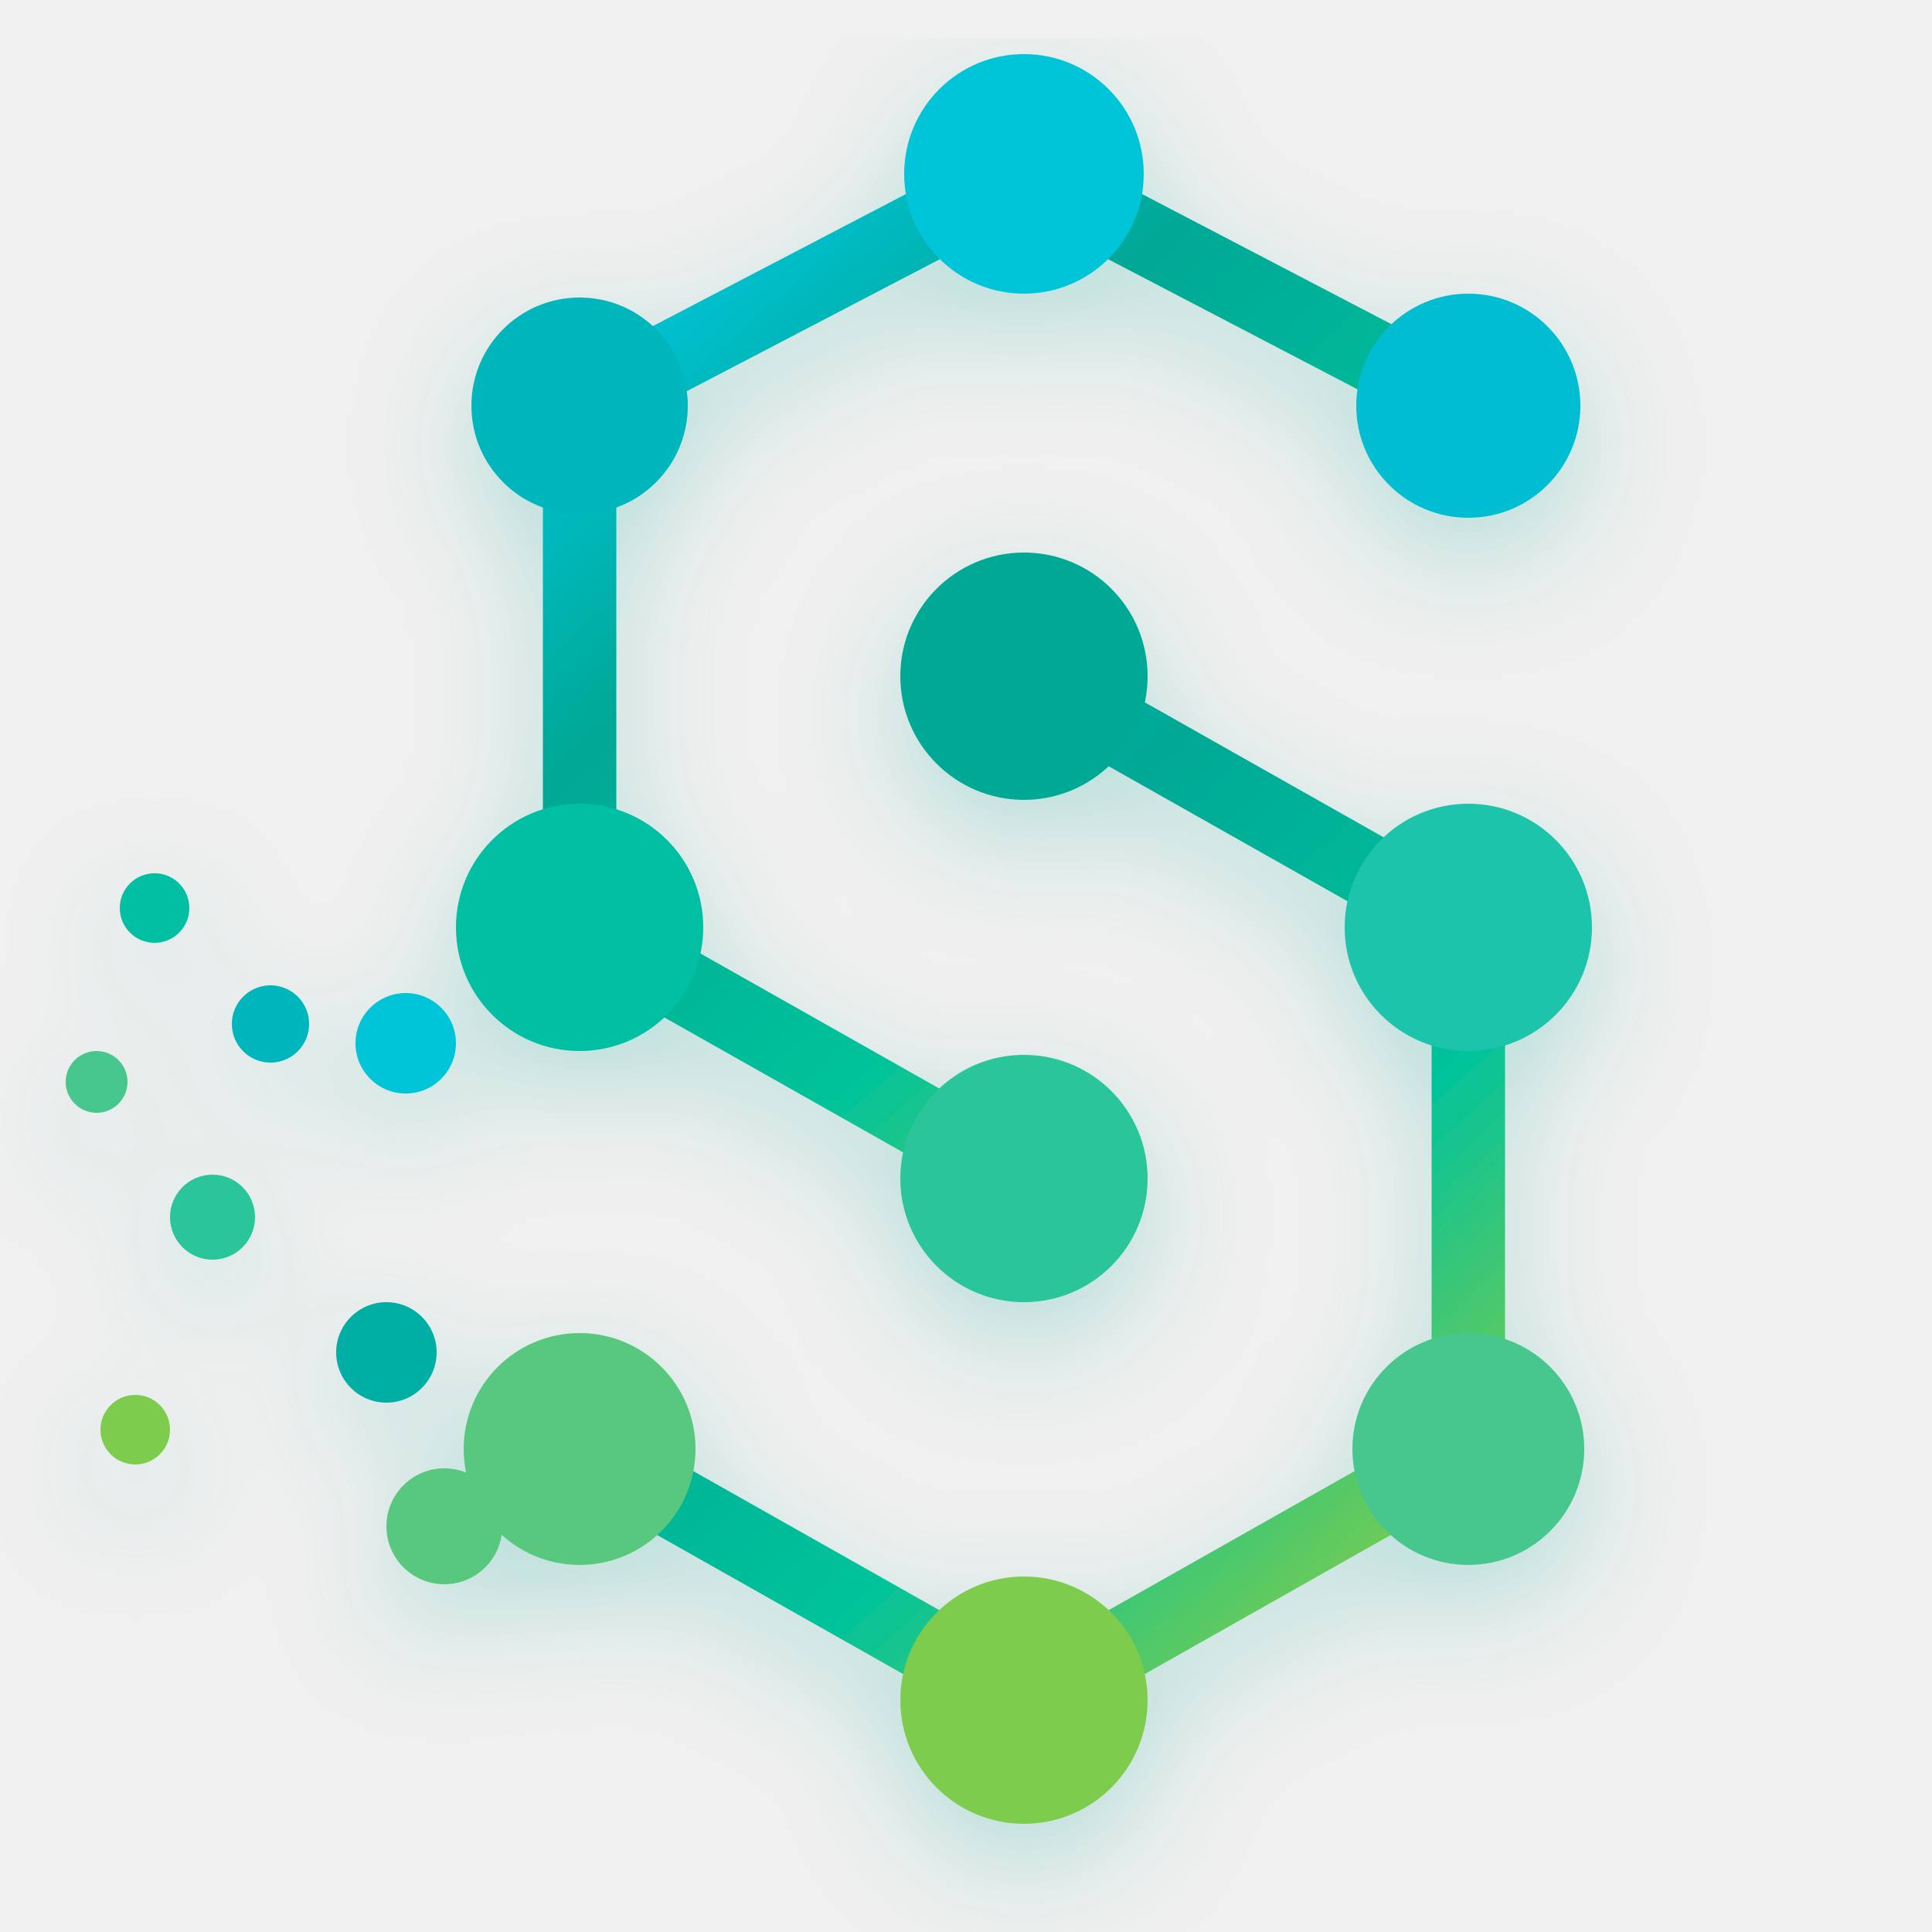
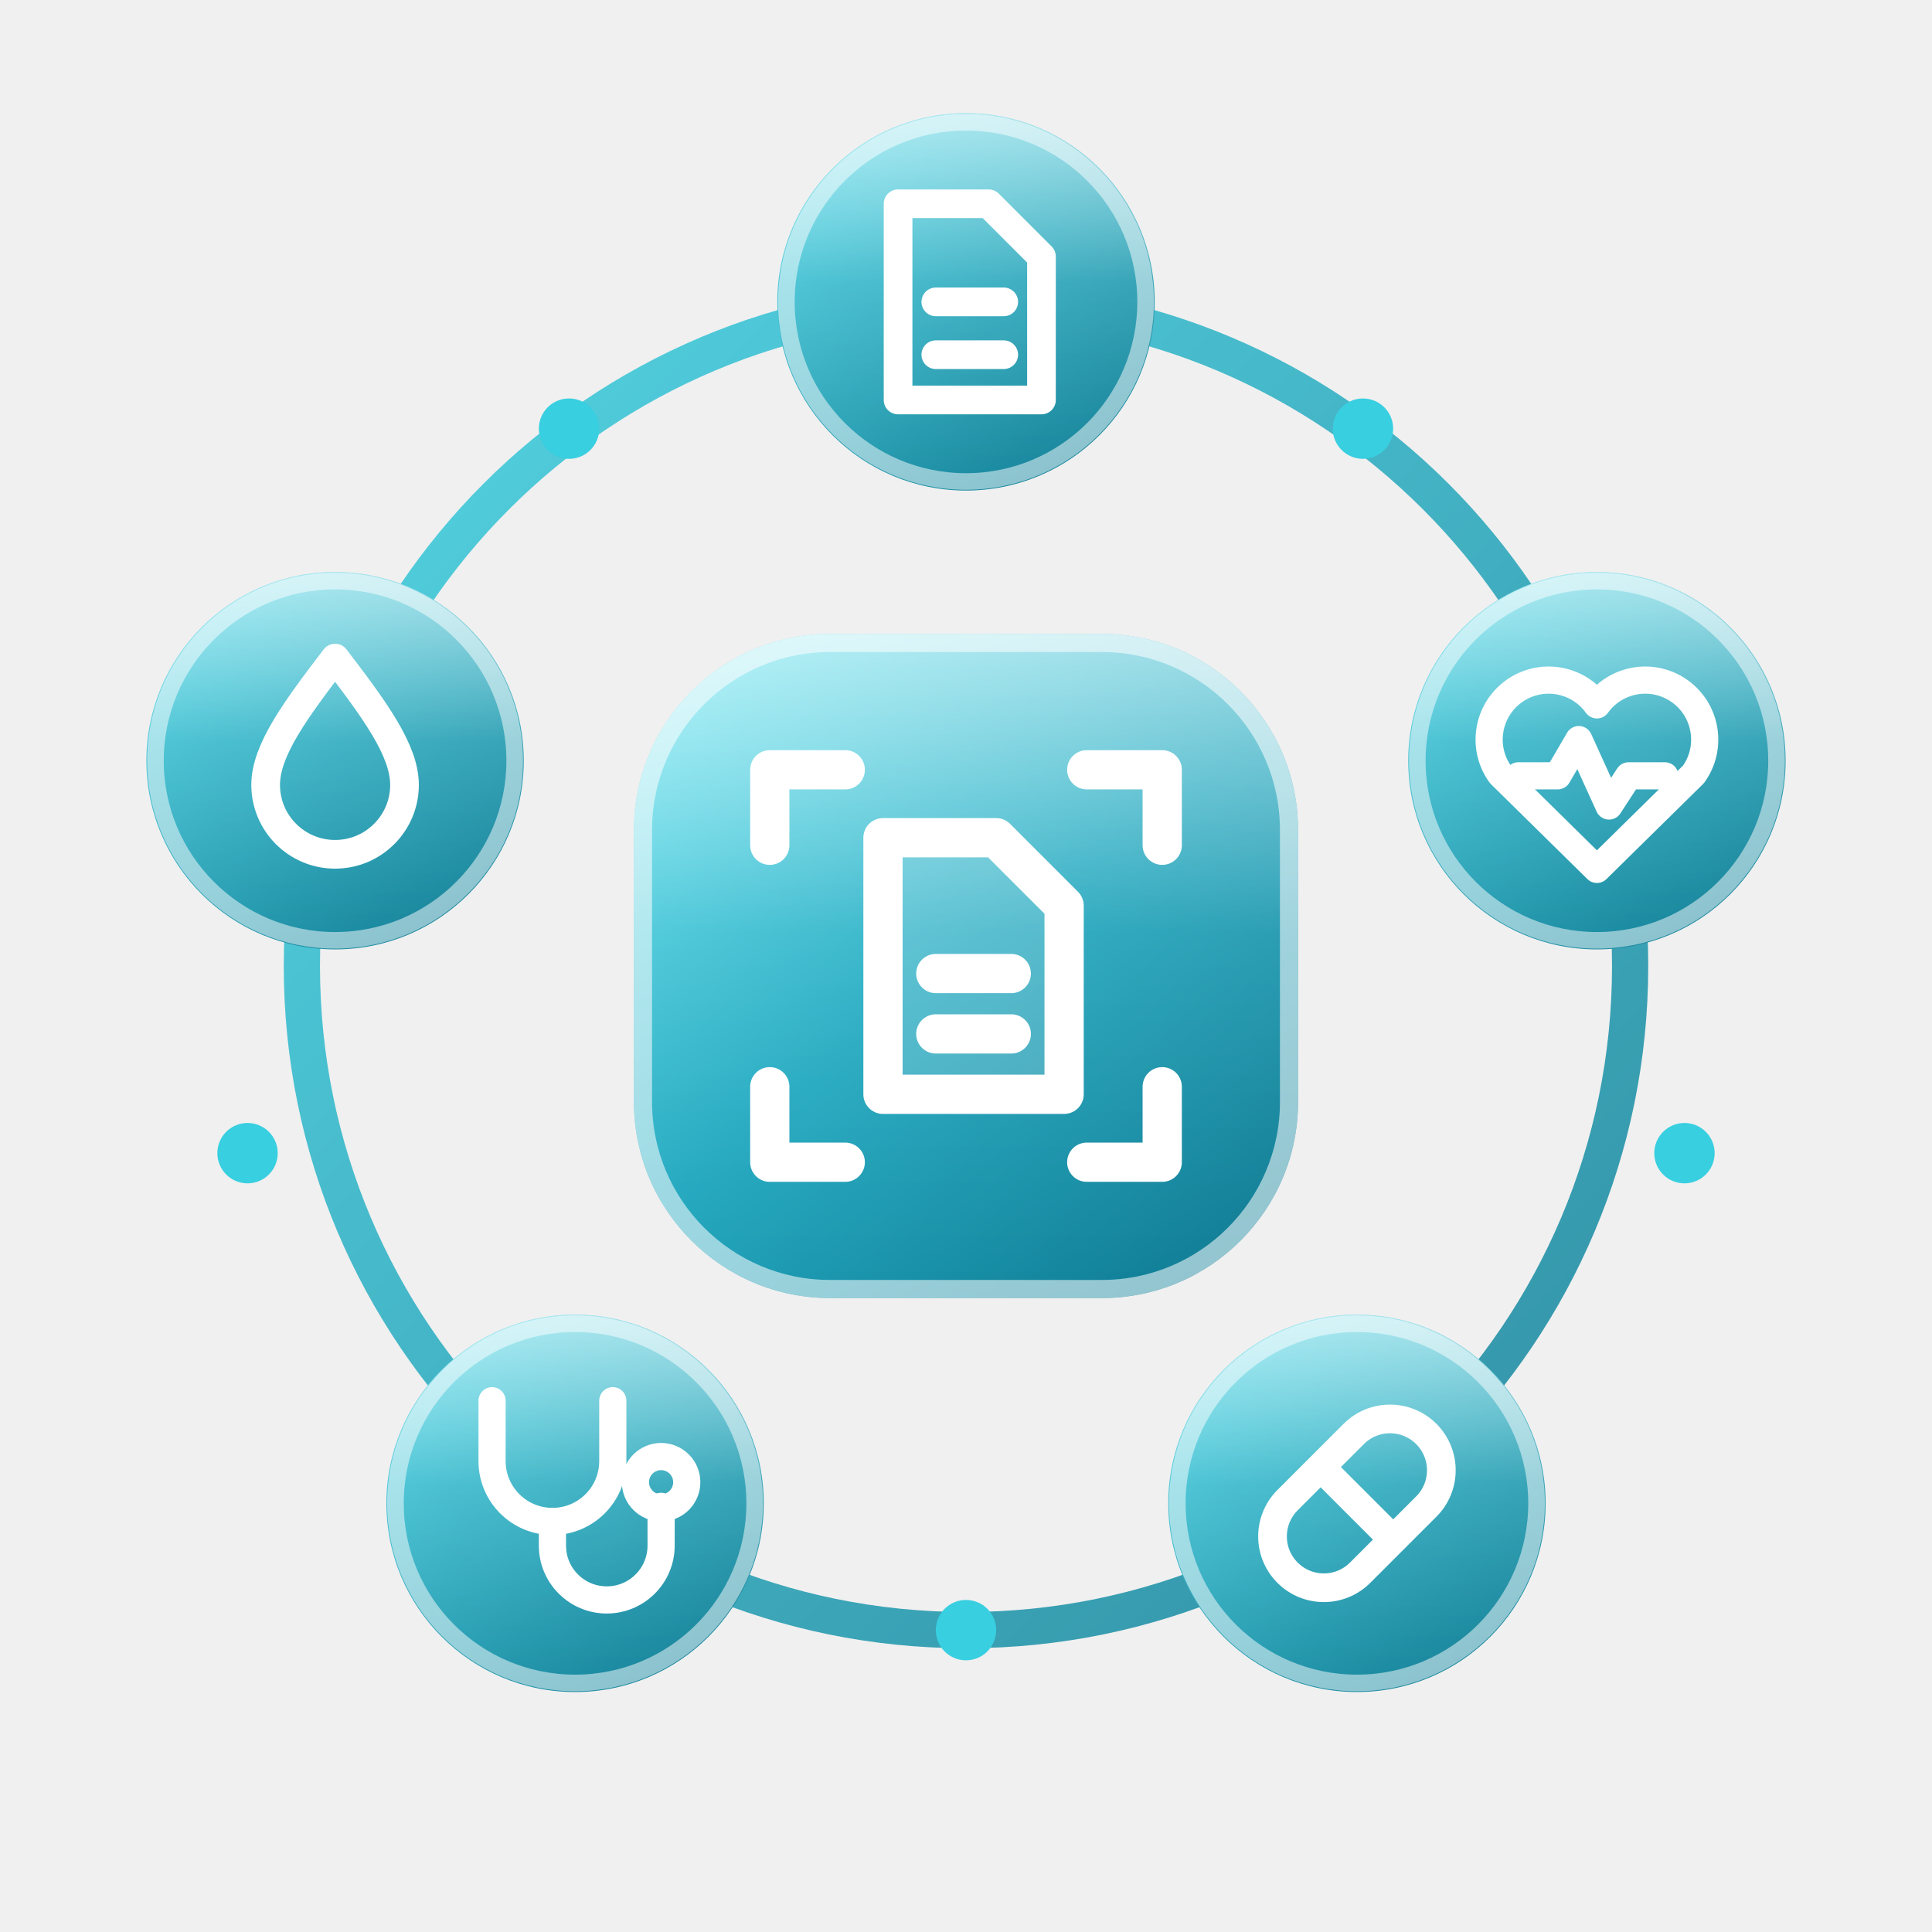
- <svg xmlns="http://www.w3.org/2000/svg" viewBox="0 0 100 100" width="100%" height="100%" fill="none">
+ <svg xmlns="http://www.w3.org/2000/svg" viewBox="0 0 128 128" width="128" height="128" fill="none">
  <defs>
-     <linearGradient id="naseejWeave" x1="15%" y1="5%" x2="85%" y2="95%">
-       <stop offset="0%" stop-color="#00C4D8" />
-       <stop offset="28%" stop-color="#00A896" />
-       <stop offset="68%" stop-color="#02C39A" />
-       <stop offset="100%" stop-color="#7ECC4D" />
+     <linearGradient id="mj-core" x1="0.15" y1="0.05" x2="0.85" y2="0.95">
+       <stop offset="0" stop-color="#5CDCEA" />
+       <stop offset="0.5" stop-color="#22A8BF" />
+       <stop offset="1" stop-color="#0F7E96" />
    </linearGradient>
-     <filter id="softGlow" x="-20%" y="-20%" width="140%" height="140%">
-       <feDropShadow dx="0" dy="2" stdDeviation="3" flood-color="#00A896" flood-opacity="0.25" />
-     </filter>
+     <linearGradient id="mj-sat" x1="0.2" y1="0" x2="0.8" y2="1">
+       <stop offset="0" stop-color="#4FD6E6" />
+       <stop offset="1" stop-color="#127F96" />
+     </linearGradient>
+     <linearGradient id="mj-shine" x1="0" y1="0" x2="0" y2="1">
+       <stop offset="0" stop-color="#fff" stop-opacity="0.55" />
+       <stop offset="0.45" stop-color="#fff" stop-opacity="0.08" />
+       <stop offset="1" stop-color="#fff" stop-opacity="0" />
+     </linearGradient>
+     <linearGradient id="mj-ring" x1="0" y1="0" x2="1" y2="1">
+       <stop offset="0" stop-color="#38CFE0" />
+       <stop offset="1" stop-color="#0F7E96" />
+     </linearGradient>
  </defs>
-   <g filter="url(#softGlow)">
-     <path d="M 76 21 L 53 9 L 30 21 L 30 48 L 53 61" stroke="url(#naseejWeave)" stroke-width="3.8" stroke-linecap="round" stroke-linejoin="round" />
-     <path d="M 53 35 L 76 48 L 76 75 L 53 88 L 30 75" stroke="url(#naseejWeave)" stroke-width="3.8" stroke-linecap="round" stroke-linejoin="round" />
-     <circle cx="53" cy="9" r="6.2" fill="#00C4D8" />
-     <circle cx="30" cy="21" r="5.6" fill="#00B6BD" />
-     <circle cx="76" cy="21" r="5.8" fill="#05BDD1" />
-     <circle cx="53" cy="35" r="6.4" fill="#00A896" />
-     <circle cx="30" cy="48" r="6.4" fill="#00BFA2" />
-     <circle cx="76" cy="48" r="6.4" fill="#1AC4AC" />
-     <circle cx="53" cy="61" r="6.4" fill="#29C59B" />
-     <circle cx="30" cy="75" r="6.0" fill="#58C87E" />
-     <circle cx="76" cy="75" r="6.0" fill="#46C78E" />
-     <circle cx="53" cy="88" r="6.4" fill="#7ECC4D" />
-     <circle cx="21" cy="54" r="2.6" fill="#00C4D8" />
-     <circle cx="14" cy="53" r="2.0" fill="#00B6BD" />
-     <circle cx="8" cy="47" r="1.8" fill="#00BFA2" />
-     <circle cx="5" cy="56" r="1.6" fill="#46C78E" />
-     <circle cx="11" cy="63" r="2.2" fill="#29C59B" />
-     <circle cx="20" cy="70" r="2.6" fill="#00AFA3" />
-     <circle cx="7" cy="74" r="1.8" fill="#7ECC4D" />
-     <circle cx="23" cy="79" r="3.0" fill="#58C87E" />
+   <circle cx="64" cy="64" r="44" stroke="url(#mj-ring)" stroke-width="2.4" opacity="0.85" />
+   <g fill="#38CFE0">
+     <circle cx="90.3" cy="28.4" r="2" />
+     <circle cx="111.6" cy="76.4" r="2" />
+     <circle cx="64" cy="108" r="2" />
+     <circle cx="16.4" cy="76.4" r="2" />
+     <circle cx="37.7" cy="28.4" r="2" />
+   </g>
+   <rect x="42" y="42" width="44" height="44" rx="13" fill="url(#mj-core)" />
+   <rect x="42" y="42" width="44" height="44" rx="13" fill="url(#mj-shine)" />
+   <rect x="42.6" y="42.6" width="42.8" height="42.8" rx="12.4" stroke="#fff" stroke-opacity="0.55" stroke-width="1.2" />
+   <g stroke="#fff" stroke-width="2.6" stroke-linecap="round" stroke-linejoin="round">
+     <path d="M51 56v-5h5M77 56v-5h-5M51 72v5h5M77 72v5h-5" />
+     <path d="M58.5 55.5h7.5l4.5 4.5v12.5h-12z" fill="#fff" fill-opacity="0.18" />
+     <path d="M62 64.5h5M62 68.5h5" />
+   </g>
+   <g>
+     <circle cx="64" cy="20" r="12.5" fill="url(#mj-sat)" />
+     <circle cx="64" cy="20" r="12.5" fill="url(#mj-shine)" />
+     <circle cx="64" cy="20" r="11.9" stroke="#fff" stroke-opacity="0.5" stroke-width="1.1" />
+     <g stroke="#fff" stroke-width="1.9" stroke-linecap="round" stroke-linejoin="round">
+       <path d="M59.5 13.5h6l3.5 3.5v9.5h-9.5z" />
+       <path d="M62 20h4.5M62 23.5h4.5" />
+     </g>
+     <circle cx="105.8" cy="50.4" r="12.5" fill="url(#mj-sat)" />
+     <circle cx="105.8" cy="50.4" r="12.5" fill="url(#mj-shine)" />
+     <circle cx="105.8" cy="50.4" r="11.9" stroke="#fff" stroke-opacity="0.5" stroke-width="1.1" />
+     <g stroke="#fff" stroke-width="1.8" stroke-linecap="round" stroke-linejoin="round">
+       <path d="M105.8 57.6l-6.4-6.3a3.9 3.9 0 0 1 6.4-4.6 3.9 3.9 0 0 1 6.4 4.6z" />
+       <path d="M100.6 51.4h2.6l1.4-2.4 2 4.4 1.3-2h2.4" />
+     </g>
+     <circle cx="89.9" cy="99.6" r="12.5" fill="url(#mj-sat)" />
+     <circle cx="89.9" cy="99.6" r="12.5" fill="url(#mj-shine)" />
+     <circle cx="89.9" cy="99.6" r="11.9" stroke="#fff" stroke-opacity="0.5" stroke-width="1.1" />
+     <g stroke="#fff" stroke-width="1.9" stroke-linecap="round" stroke-linejoin="round">
+       <rect x="83.4" y="96.2" width="13" height="6.8" rx="3.4" transform="rotate(-45 89.9 99.6)" />
+       <path d="M87.6 97.3l4.6 4.6" />
+     </g>
+     <circle cx="38.1" cy="99.6" r="12.5" fill="url(#mj-sat)" />
+     <circle cx="38.1" cy="99.6" r="12.5" fill="url(#mj-shine)" />
+     <circle cx="38.1" cy="99.6" r="11.9" stroke="#fff" stroke-opacity="0.5" stroke-width="1.1" />
+     <g stroke="#fff" stroke-width="1.8" stroke-linecap="round" stroke-linejoin="round">
+       <path d="M32.6 92.8v4a4 4 0 0 0 8 0v-4" />
+       <path d="M36.6 100.8v1.6a3.6 3.6 0 0 0 7.2 0v-2.6" />
+       <circle cx="43.8" cy="98.2" r="1.7" />
+     </g>
+     <circle cx="22.2" cy="50.4" r="12.5" fill="url(#mj-sat)" />
+     <circle cx="22.2" cy="50.4" r="12.5" fill="url(#mj-shine)" />
+     <circle cx="22.2" cy="50.4" r="11.9" stroke="#fff" stroke-opacity="0.5" stroke-width="1.1" />
+     <path d="M22.2 43.6c-2.6 3.4-4.6 6.1-4.6 8.4a4.6 4.6 0 0 0 9.2 0c0-2.3-2-5-4.6-8.4z" stroke="#fff" stroke-width="1.9" stroke-linejoin="round" />
  </g>
</svg>
